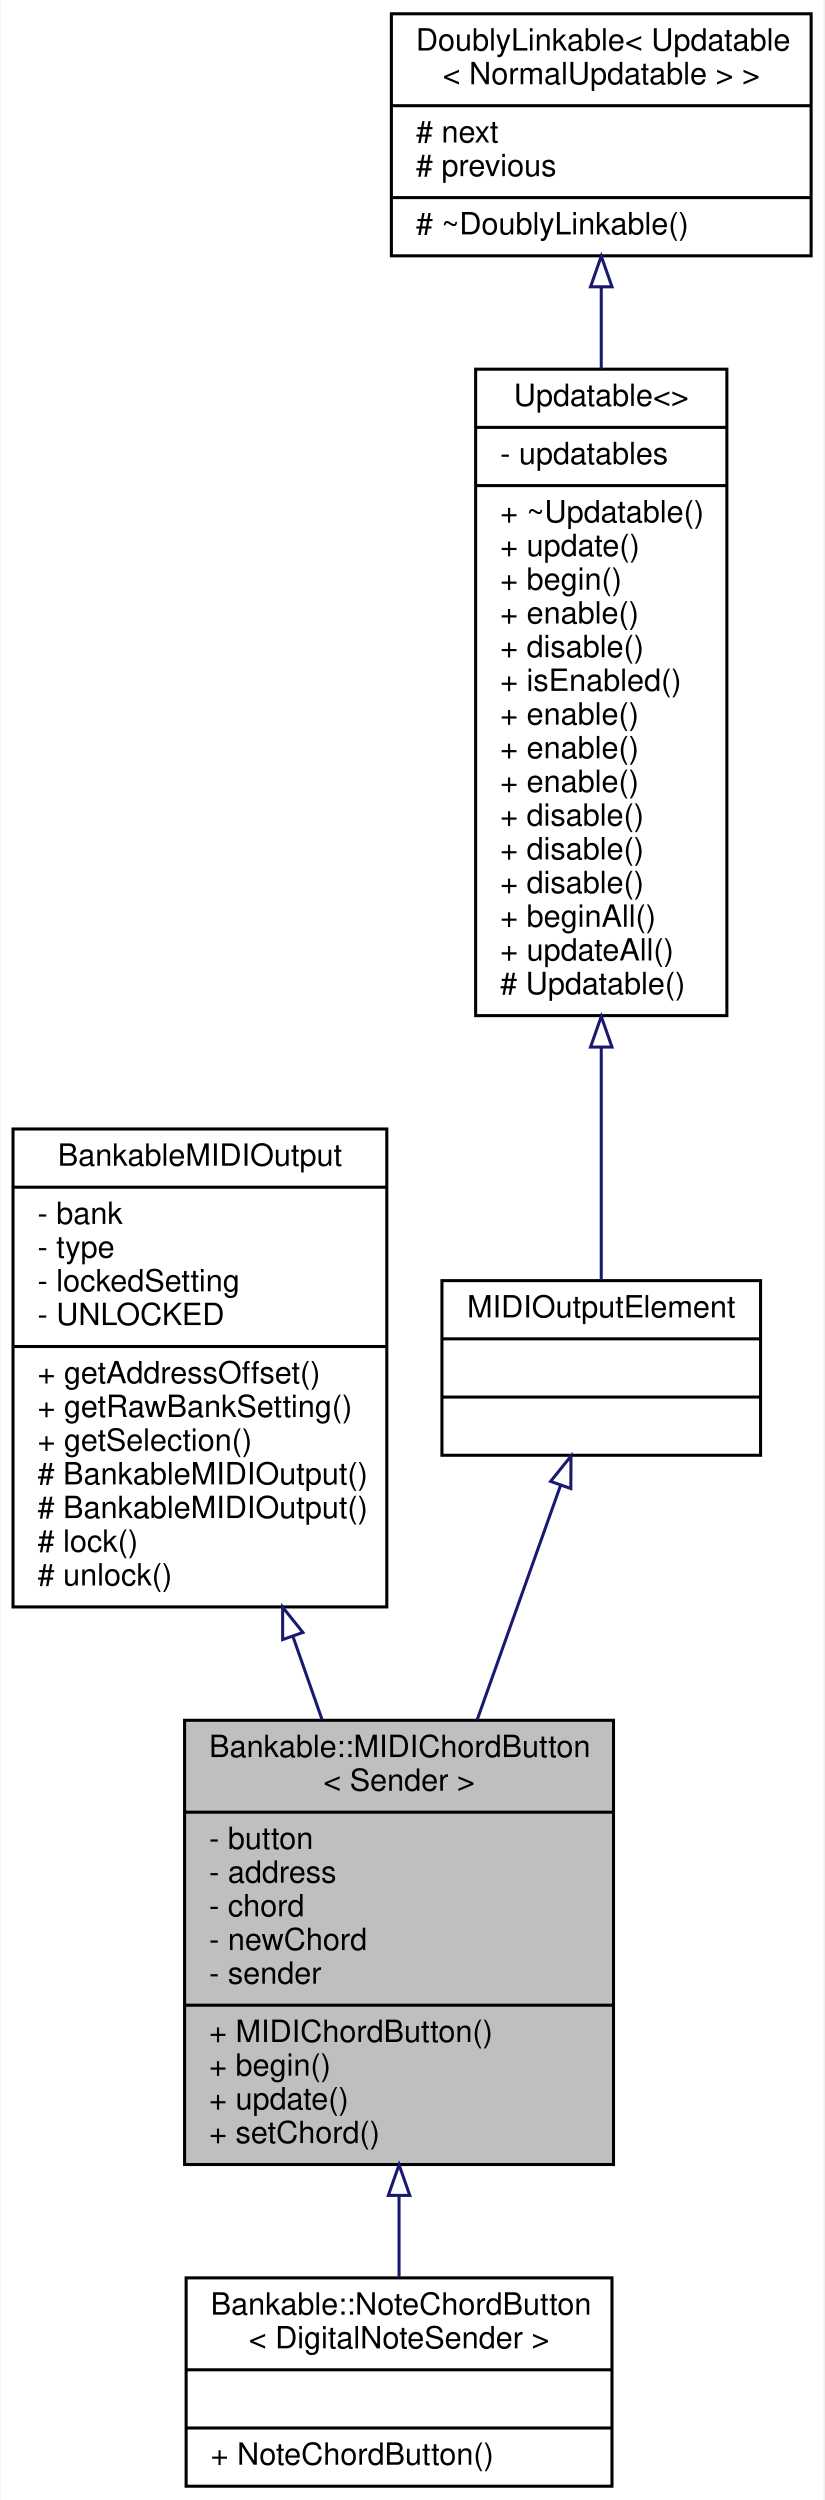
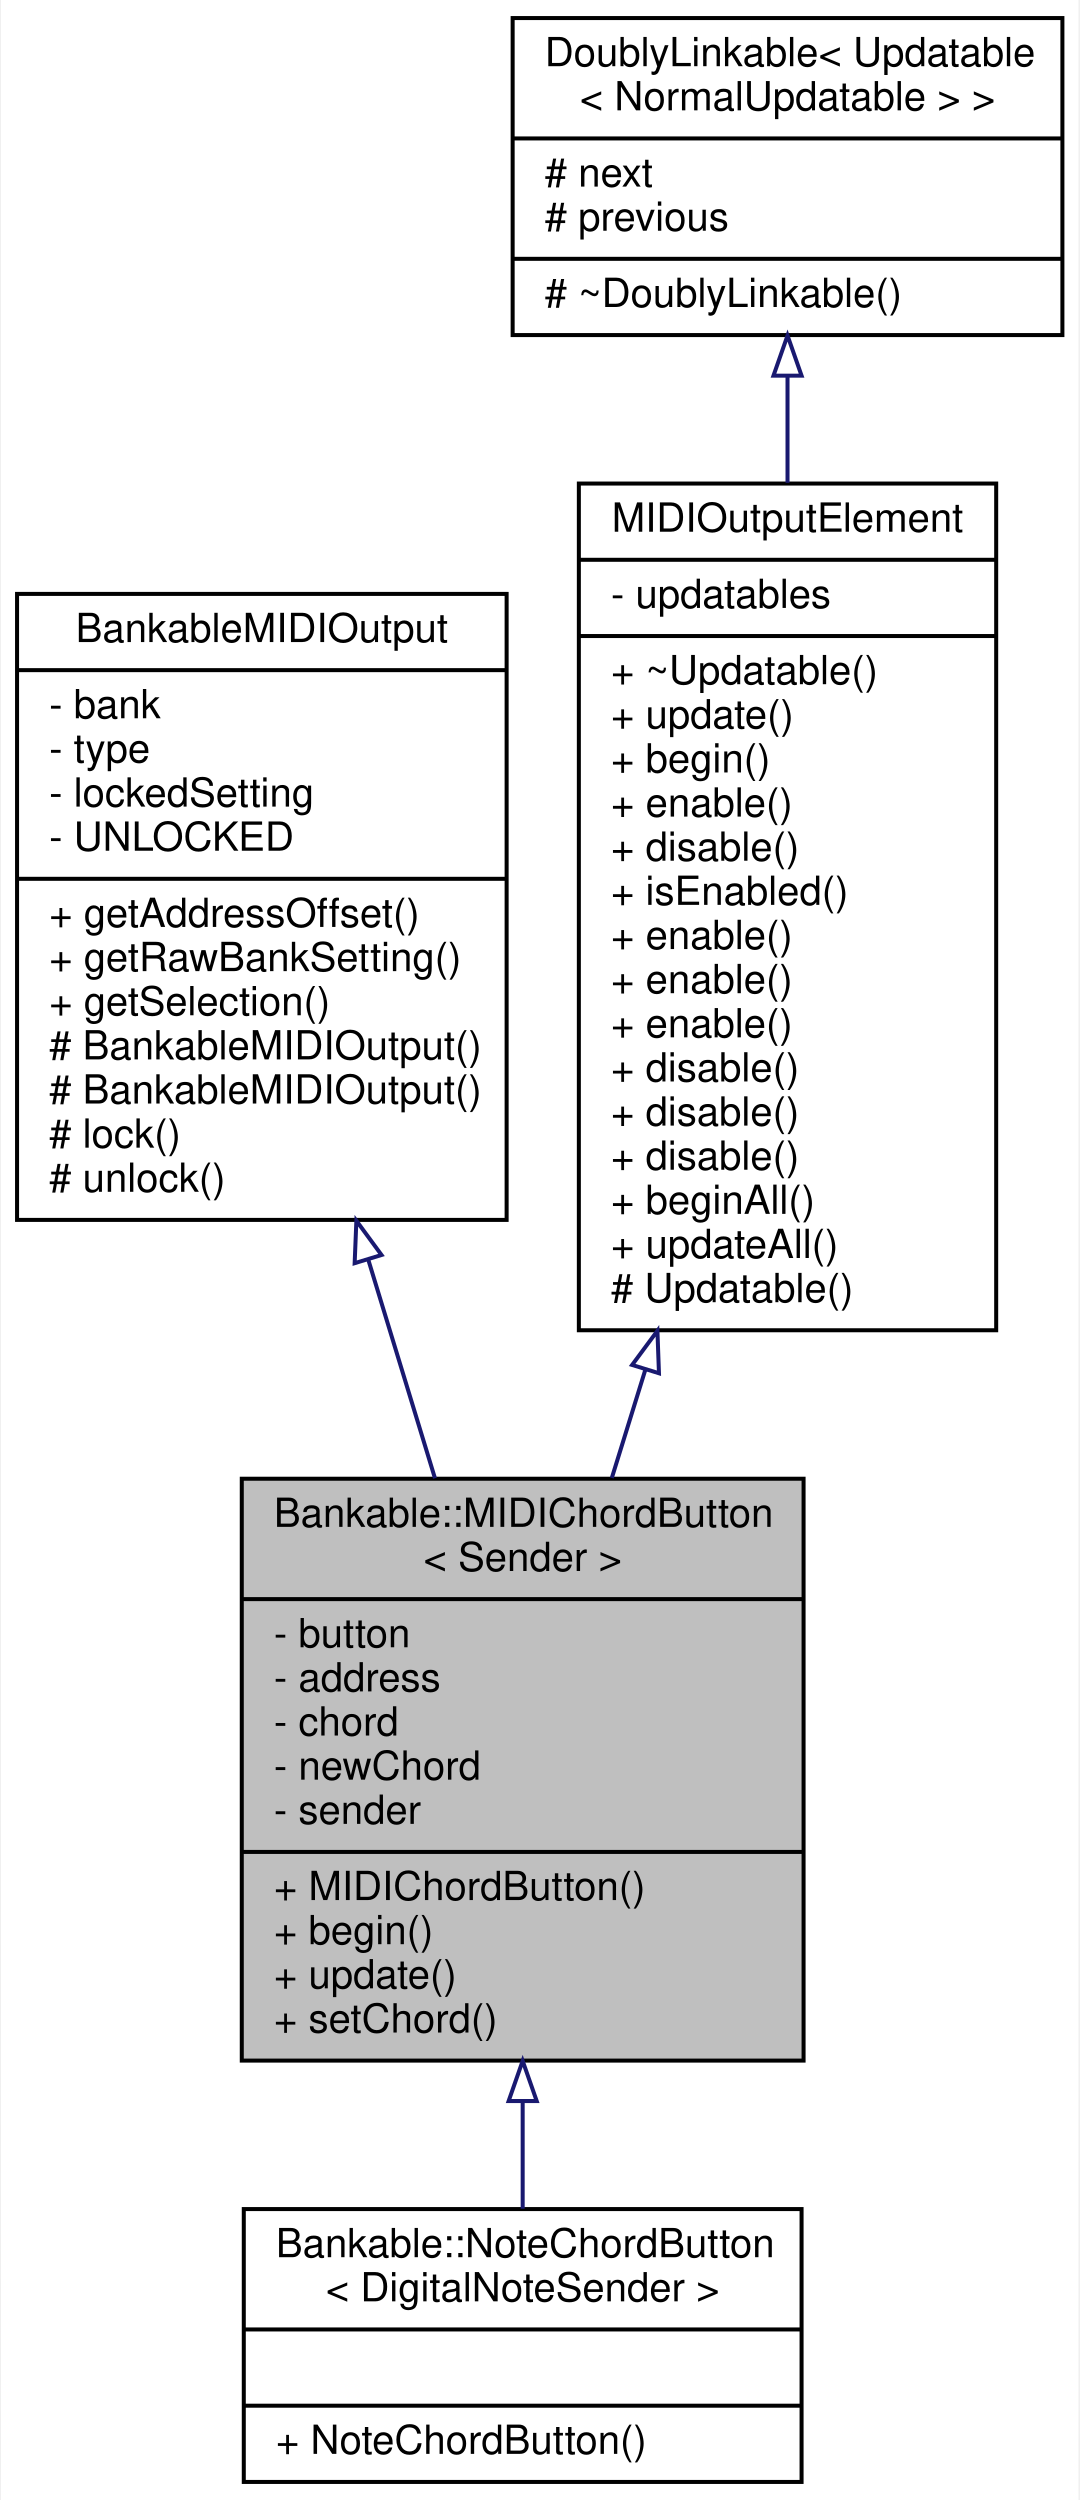
- <svg xmlns="http://www.w3.org/2000/svg" xmlns:xlink="http://www.w3.org/1999/xlink" width="269pt" height="816pt" viewBox="0.00 0.00 268.50 816.00">
-   <g id="graph0" class="graph" transform="scale(1 1) rotate(0) translate(4 812)">
-     <polygon fill="white" stroke="none" points="-4,4 -4,-812 264.5,-812 264.5,4 -4,4" />
+ <svg xmlns="http://www.w3.org/2000/svg" xmlns:xlink="http://www.w3.org/1999/xlink" width="269pt" height="623pt" viewBox="0.00 0.00 268.50 623.00">
+   <g id="graph0" class="graph" transform="scale(1 1) rotate(0) translate(4 619)">
+     <polygon fill="white" stroke="none" points="-4,4 -4,-619 264.5,-619 264.5,4 -4,4" />
    <g id="node1" class="node">
      <g id="a_node1">
        <a xlink:title="An abstract class for momentary push buttons that send multiple MIDI events.">
          <polygon fill="#bfbfbf" stroke="black" points="56,-105.5 56,-250.5 196,-250.5 196,-105.5 56,-105.5" />
          <text text-anchor="start" x="64" y="-238.5" font-family="Helvetica,sans-Serif" font-size="10.00">Bankable::MIDIChordButton</text>
          <text text-anchor="middle" x="126" y="-227.5" font-family="Helvetica,sans-Serif" font-size="10.00">&lt; Sender &gt;</text>
          <polyline fill="none" stroke="black" points="56,-220.5 196,-220.5 " />
          <text text-anchor="start" x="64" y="-208.5" font-family="Helvetica,sans-Serif" font-size="10.00">- button</text>
          <text text-anchor="start" x="64" y="-197.5" font-family="Helvetica,sans-Serif" font-size="10.00">- address</text>
          <text text-anchor="start" x="64" y="-186.5" font-family="Helvetica,sans-Serif" font-size="10.00">- chord</text>
          <text text-anchor="start" x="64" y="-175.5" font-family="Helvetica,sans-Serif" font-size="10.00">- newChord</text>
          <text text-anchor="start" x="64" y="-164.5" font-family="Helvetica,sans-Serif" font-size="10.00">- sender</text>
          <polyline fill="none" stroke="black" points="56,-157.5 196,-157.5 " />
          <text text-anchor="start" x="64" y="-145.5" font-family="Helvetica,sans-Serif" font-size="10.00">+ MIDIChordButton()</text>
          <text text-anchor="start" x="64" y="-134.5" font-family="Helvetica,sans-Serif" font-size="10.00">+ begin()</text>
          <text text-anchor="start" x="64" y="-123.5" font-family="Helvetica,sans-Serif" font-size="10.00">+ update()</text>
          <text text-anchor="start" x="64" y="-112.5" font-family="Helvetica,sans-Serif" font-size="10.00">+ setChord()</text>
        </a>
      </g>
    </g>
-     <g id="node6" class="node">
-       <g id="a_node6">
+     <g id="node5" class="node">
+       <g id="a_node5">
        <a xlink:href="../../d8/d9d/classBankable_1_1NoteChordButton.html" target="_top" xlink:title="A class of MIDIOutputElements that read the input of a momentary push button or switch,...">
          <polygon fill="white" stroke="black" points="56.5,-0.5 56.5,-68.5 195.5,-68.5 195.5,-0.5 56.5,-0.5" />
          <text text-anchor="start" x="64.5" y="-56.5" font-family="Helvetica,sans-Serif" font-size="10.00">Bankable::NoteChordButton</text>
          <text text-anchor="middle" x="126" y="-45.5" font-family="Helvetica,sans-Serif" font-size="10.00">&lt; DigitalNoteSender &gt;</text>
          <polyline fill="none" stroke="black" points="56.5,-38.5 195.5,-38.5 " />
          <text text-anchor="middle" x="126" y="-26.5" font-family="Helvetica,sans-Serif" font-size="10.00"> </text>
          <polyline fill="none" stroke="black" points="56.5,-19.5 195.5,-19.5 " />
          <text text-anchor="start" x="64.5" y="-7.5" font-family="Helvetica,sans-Serif" font-size="10.00">+ NoteChordButton()</text>
        </a>
      </g>
    </g>
-     <g id="edge5" class="edge">
+     <g id="edge4" class="edge">
      <path fill="none" stroke="midnightblue" d="M126,-95.191C126,-85.831 126,-76.734 126,-68.581" />
      <polygon fill="none" stroke="midnightblue" points="122.5,-95.421 126,-105.421 129.5,-95.421 122.5,-95.421" />
    </g>
    <g id="node2" class="node">
      <g id="a_node2">
        <a xlink:href="../../d3/d43/classBankableMIDIOutput.html" target="_top" xlink:title="A base class for all MIDIOutputElement::s that can be banked.">
-           <polygon fill="white" stroke="black" points="0,-287.5 0,-443.5 122,-443.5 122,-287.5 0,-287.5" />
-           <text text-anchor="middle" x="61" y="-431.5" font-family="Helvetica,sans-Serif" font-size="10.00">BankableMIDIOutput</text>
-           <polyline fill="none" stroke="black" points="0,-424.5 122,-424.5 " />
-           <text text-anchor="start" x="8" y="-412.5" font-family="Helvetica,sans-Serif" font-size="10.00">- bank</text>
-           <text text-anchor="start" x="8" y="-401.5" font-family="Helvetica,sans-Serif" font-size="10.00">- type</text>
-           <text text-anchor="start" x="8" y="-390.5" font-family="Helvetica,sans-Serif" font-size="10.00">- lockedSetting</text>
-           <text text-anchor="start" x="8" y="-379.5" font-family="Helvetica,sans-Serif" font-size="10.00">- UNLOCKED</text>
-           <polyline fill="none" stroke="black" points="0,-372.5 122,-372.5 " />
-           <text text-anchor="start" x="8" y="-360.5" font-family="Helvetica,sans-Serif" font-size="10.00">+ getAddressOffset()</text>
-           <text text-anchor="start" x="8" y="-349.5" font-family="Helvetica,sans-Serif" font-size="10.00">+ getRawBankSetting()</text>
-           <text text-anchor="start" x="8" y="-338.5" font-family="Helvetica,sans-Serif" font-size="10.00">+ getSelection()</text>
-           <text text-anchor="start" x="8" y="-327.5" font-family="Helvetica,sans-Serif" font-size="10.00"># BankableMIDIOutput()</text>
-           <text text-anchor="start" x="8" y="-316.5" font-family="Helvetica,sans-Serif" font-size="10.00"># BankableMIDIOutput()</text>
-           <text text-anchor="start" x="8" y="-305.5" font-family="Helvetica,sans-Serif" font-size="10.00"># lock()</text>
-           <text text-anchor="start" x="8" y="-294.5" font-family="Helvetica,sans-Serif" font-size="10.00"># unlock()</text>
+           <polygon fill="white" stroke="black" points="0,-315 0,-471 122,-471 122,-315 0,-315" />
+           <text text-anchor="middle" x="61" y="-459" font-family="Helvetica,sans-Serif" font-size="10.00">BankableMIDIOutput</text>
+           <polyline fill="none" stroke="black" points="0,-452 122,-452 " />
+           <text text-anchor="start" x="8" y="-440" font-family="Helvetica,sans-Serif" font-size="10.00">- bank</text>
+           <text text-anchor="start" x="8" y="-429" font-family="Helvetica,sans-Serif" font-size="10.00">- type</text>
+           <text text-anchor="start" x="8" y="-418" font-family="Helvetica,sans-Serif" font-size="10.00">- lockedSetting</text>
+           <text text-anchor="start" x="8" y="-407" font-family="Helvetica,sans-Serif" font-size="10.00">- UNLOCKED</text>
+           <polyline fill="none" stroke="black" points="0,-400 122,-400 " />
+           <text text-anchor="start" x="8" y="-388" font-family="Helvetica,sans-Serif" font-size="10.00">+ getAddressOffset()</text>
+           <text text-anchor="start" x="8" y="-377" font-family="Helvetica,sans-Serif" font-size="10.00">+ getRawBankSetting()</text>
+           <text text-anchor="start" x="8" y="-366" font-family="Helvetica,sans-Serif" font-size="10.00">+ getSelection()</text>
+           <text text-anchor="start" x="8" y="-355" font-family="Helvetica,sans-Serif" font-size="10.00"># BankableMIDIOutput()</text>
+           <text text-anchor="start" x="8" y="-344" font-family="Helvetica,sans-Serif" font-size="10.00"># BankableMIDIOutput()</text>
+           <text text-anchor="start" x="8" y="-333" font-family="Helvetica,sans-Serif" font-size="10.00"># lock()</text>
+           <text text-anchor="start" x="8" y="-322" font-family="Helvetica,sans-Serif" font-size="10.00"># unlock()</text>
        </a>
      </g>
    </g>
    <g id="edge1" class="edge">
-       <path fill="none" stroke="midnightblue" d="M91.313,-277.991C94.506,-268.879 97.727,-259.686 100.853,-250.767" />
-       <polygon fill="none" stroke="midnightblue" points="88.005,-276.848 88.001,-287.443 94.611,-279.163 88.005,-276.848" />
+       <path fill="none" stroke="midnightblue" d="M87.512,-305.123C93.04,-287.008 98.807,-268.109 104.144,-250.62" />
+       <polygon fill="none" stroke="midnightblue" points="84.13,-304.215 84.558,-314.801 90.825,-306.258 84.13,-304.215" />
    </g>
    <g id="node3" class="node">
      <g id="a_node3">
-         <a xlink:href="../../dc/dc9/structMIDIOutputElement.html" target="_top" xlink:title=" ">
-           <polygon fill="white" stroke="black" points="140,-337 140,-394 244,-394 244,-337 140,-337" />
-           <text text-anchor="middle" x="192" y="-382" font-family="Helvetica,sans-Serif" font-size="10.00">MIDIOutputElement</text>
-           <polyline fill="none" stroke="black" points="140,-375 244,-375 " />
-           <text text-anchor="middle" x="192" y="-363" font-family="Helvetica,sans-Serif" font-size="10.00"> </text>
-           <polyline fill="none" stroke="black" points="140,-356 244,-356 " />
-           <text text-anchor="middle" x="192" y="-344" font-family="Helvetica,sans-Serif" font-size="10.00"> </text>
+         <a xlink:href="../../d5/de0/classUpdatable.html" target="_top" xlink:title=" ">
+           <polygon fill="white" stroke="black" points="140,-287.5 140,-498.5 244,-498.5 244,-287.5 140,-287.5" />
+           <text text-anchor="middle" x="192" y="-486.5" font-family="Helvetica,sans-Serif" font-size="10.00">MIDIOutputElement</text>
+           <polyline fill="none" stroke="black" points="140,-479.5 244,-479.5 " />
+           <text text-anchor="start" x="148" y="-467.5" font-family="Helvetica,sans-Serif" font-size="10.00">- updatables</text>
+           <polyline fill="none" stroke="black" points="140,-460.5 244,-460.5 " />
+           <text text-anchor="start" x="148" y="-448.5" font-family="Helvetica,sans-Serif" font-size="10.00">+ ~Updatable()</text>
+           <text text-anchor="start" x="148" y="-437.5" font-family="Helvetica,sans-Serif" font-size="10.00">+ update()</text>
+           <text text-anchor="start" x="148" y="-426.5" font-family="Helvetica,sans-Serif" font-size="10.00">+ begin()</text>
+           <text text-anchor="start" x="148" y="-415.5" font-family="Helvetica,sans-Serif" font-size="10.00">+ enable()</text>
+           <text text-anchor="start" x="148" y="-404.5" font-family="Helvetica,sans-Serif" font-size="10.00">+ disable()</text>
+           <text text-anchor="start" x="148" y="-393.5" font-family="Helvetica,sans-Serif" font-size="10.00">+ isEnabled()</text>
+           <text text-anchor="start" x="148" y="-382.5" font-family="Helvetica,sans-Serif" font-size="10.00">+ enable()</text>
+           <text text-anchor="start" x="148" y="-371.5" font-family="Helvetica,sans-Serif" font-size="10.00">+ enable()</text>
+           <text text-anchor="start" x="148" y="-360.5" font-family="Helvetica,sans-Serif" font-size="10.00">+ enable()</text>
+           <text text-anchor="start" x="148" y="-349.5" font-family="Helvetica,sans-Serif" font-size="10.00">+ disable()</text>
+           <text text-anchor="start" x="148" y="-338.5" font-family="Helvetica,sans-Serif" font-size="10.00">+ disable()</text>
+           <text text-anchor="start" x="148" y="-327.5" font-family="Helvetica,sans-Serif" font-size="10.00">+ disable()</text>
+           <text text-anchor="start" x="148" y="-316.5" font-family="Helvetica,sans-Serif" font-size="10.00">+ beginAll()</text>
+           <text text-anchor="start" x="148" y="-305.5" font-family="Helvetica,sans-Serif" font-size="10.00">+ updateAll()</text>
+           <text text-anchor="start" x="148" y="-294.5" font-family="Helvetica,sans-Serif" font-size="10.00"># Updatable()</text>
        </a>
      </g>
    </g>
    <g id="edge2" class="edge">
-       <path fill="none" stroke="midnightblue" d="M178.709,-327.146C170.909,-305.22 160.789,-276.777 151.504,-250.683" />
-       <polygon fill="none" stroke="midnightblue" points="175.469,-328.481 182.119,-336.729 182.064,-326.134 175.469,-328.481" />
+       <path fill="none" stroke="midnightblue" d="M156.606,-277.775C153.758,-268.581 150.933,-259.465 148.217,-250.702" />
+       <polygon fill="none" stroke="midnightblue" points="153.277,-278.856 159.58,-287.372 159.963,-276.784 153.277,-278.856" />
    </g>
    <g id="node4" class="node">
      <g id="a_node4">
-         <a xlink:href="../../d5/de0/classUpdatable.html" target="_top" xlink:title=" ">
-           <polygon fill="white" stroke="black" points="151,-480.5 151,-691.5 233,-691.5 233,-480.5 151,-480.5" />
-           <text text-anchor="middle" x="192" y="-679.5" font-family="Helvetica,sans-Serif" font-size="10.00">Updatable&lt;&gt;</text>
-           <polyline fill="none" stroke="black" points="151,-672.5 233,-672.5 " />
-           <text text-anchor="start" x="159" y="-660.5" font-family="Helvetica,sans-Serif" font-size="10.00">- updatables</text>
-           <polyline fill="none" stroke="black" points="151,-653.5 233,-653.5 " />
-           <text text-anchor="start" x="159" y="-641.5" font-family="Helvetica,sans-Serif" font-size="10.00">+ ~Updatable()</text>
-           <text text-anchor="start" x="159" y="-630.5" font-family="Helvetica,sans-Serif" font-size="10.00">+ update()</text>
-           <text text-anchor="start" x="159" y="-619.5" font-family="Helvetica,sans-Serif" font-size="10.00">+ begin()</text>
-           <text text-anchor="start" x="159" y="-608.5" font-family="Helvetica,sans-Serif" font-size="10.00">+ enable()</text>
-           <text text-anchor="start" x="159" y="-597.5" font-family="Helvetica,sans-Serif" font-size="10.00">+ disable()</text>
-           <text text-anchor="start" x="159" y="-586.5" font-family="Helvetica,sans-Serif" font-size="10.00">+ isEnabled()</text>
-           <text text-anchor="start" x="159" y="-575.5" font-family="Helvetica,sans-Serif" font-size="10.00">+ enable()</text>
-           <text text-anchor="start" x="159" y="-564.5" font-family="Helvetica,sans-Serif" font-size="10.00">+ enable()</text>
-           <text text-anchor="start" x="159" y="-553.5" font-family="Helvetica,sans-Serif" font-size="10.00">+ enable()</text>
-           <text text-anchor="start" x="159" y="-542.5" font-family="Helvetica,sans-Serif" font-size="10.00">+ disable()</text>
-           <text text-anchor="start" x="159" y="-531.5" font-family="Helvetica,sans-Serif" font-size="10.00">+ disable()</text>
-           <text text-anchor="start" x="159" y="-520.5" font-family="Helvetica,sans-Serif" font-size="10.00">+ disable()</text>
-           <text text-anchor="start" x="159" y="-509.5" font-family="Helvetica,sans-Serif" font-size="10.00">+ beginAll()</text>
-           <text text-anchor="start" x="159" y="-498.5" font-family="Helvetica,sans-Serif" font-size="10.00">+ updateAll()</text>
-           <text text-anchor="start" x="159" y="-487.5" font-family="Helvetica,sans-Serif" font-size="10.00"># Updatable()</text>
+         <a xlink:href="../../d4/d23/classDoublyLinkable.html" target="_top" xlink:title=" ">
+           <polygon fill="white" stroke="black" points="123.5,-535.5 123.5,-614.5 260.5,-614.5 260.5,-535.5 123.5,-535.5" />
+           <text text-anchor="start" x="131.5" y="-602.5" font-family="Helvetica,sans-Serif" font-size="10.00">DoublyLinkable&lt; Updatable</text>
+           <text text-anchor="middle" x="192" y="-591.5" font-family="Helvetica,sans-Serif" font-size="10.00">&lt; NormalUpdatable &gt; &gt;</text>
+           <polyline fill="none" stroke="black" points="123.5,-584.5 260.5,-584.5 " />
+           <text text-anchor="start" x="131.5" y="-572.5" font-family="Helvetica,sans-Serif" font-size="10.00"># next</text>
+           <text text-anchor="start" x="131.5" y="-561.5" font-family="Helvetica,sans-Serif" font-size="10.00"># previous</text>
+           <polyline fill="none" stroke="black" points="123.5,-554.5 260.5,-554.5 " />
+           <text text-anchor="start" x="131.5" y="-542.5" font-family="Helvetica,sans-Serif" font-size="10.00"># ~DoublyLinkable()</text>
        </a>
      </g>
    </g>
    <g id="edge3" class="edge">
-       <path fill="none" stroke="midnightblue" d="M192,-470.176C192,-441.775 192,-413.878 192,-394.189" />
-       <polygon fill="none" stroke="midnightblue" points="188.5,-470.23 192,-480.23 195.5,-470.23 188.5,-470.23" />
-     </g>
-     <g id="node5" class="node">
-       <g id="a_node5">
-         <a xlink:href="../../d4/d23/classDoublyLinkable.html" target="_top" xlink:title=" ">
-           <polygon fill="white" stroke="black" points="123.5,-728.5 123.5,-807.5 260.5,-807.5 260.5,-728.5 123.5,-728.5" />
-           <text text-anchor="start" x="131.5" y="-795.5" font-family="Helvetica,sans-Serif" font-size="10.00">DoublyLinkable&lt; Updatable</text>
-           <text text-anchor="middle" x="192" y="-784.5" font-family="Helvetica,sans-Serif" font-size="10.00">&lt; NormalUpdatable &gt; &gt;</text>
-           <polyline fill="none" stroke="black" points="123.5,-777.5 260.5,-777.5 " />
-           <text text-anchor="start" x="131.5" y="-765.5" font-family="Helvetica,sans-Serif" font-size="10.00"># next</text>
-           <text text-anchor="start" x="131.5" y="-754.5" font-family="Helvetica,sans-Serif" font-size="10.00"># previous</text>
-           <polyline fill="none" stroke="black" points="123.5,-747.5 260.5,-747.5 " />
-           <text text-anchor="start" x="131.5" y="-735.5" font-family="Helvetica,sans-Serif" font-size="10.00"># ~DoublyLinkable()</text>
-         </a>
-       </g>
-     </g>
-     <g id="edge4" class="edge">
-       <path fill="none" stroke="midnightblue" d="M192,-718.16C192,-709.809 192,-700.856 192,-691.694" />
-       <polygon fill="none" stroke="midnightblue" points="188.5,-718.385 192,-728.385 195.5,-718.386 188.5,-718.385" />
+       <path fill="none" stroke="midnightblue" d="M192,-525.16C192,-516.809 192,-507.856 192,-498.694" />
+       <polygon fill="none" stroke="midnightblue" points="188.5,-525.385 192,-535.385 195.5,-525.386 188.5,-525.385" />
    </g>
  </g>
</svg>
